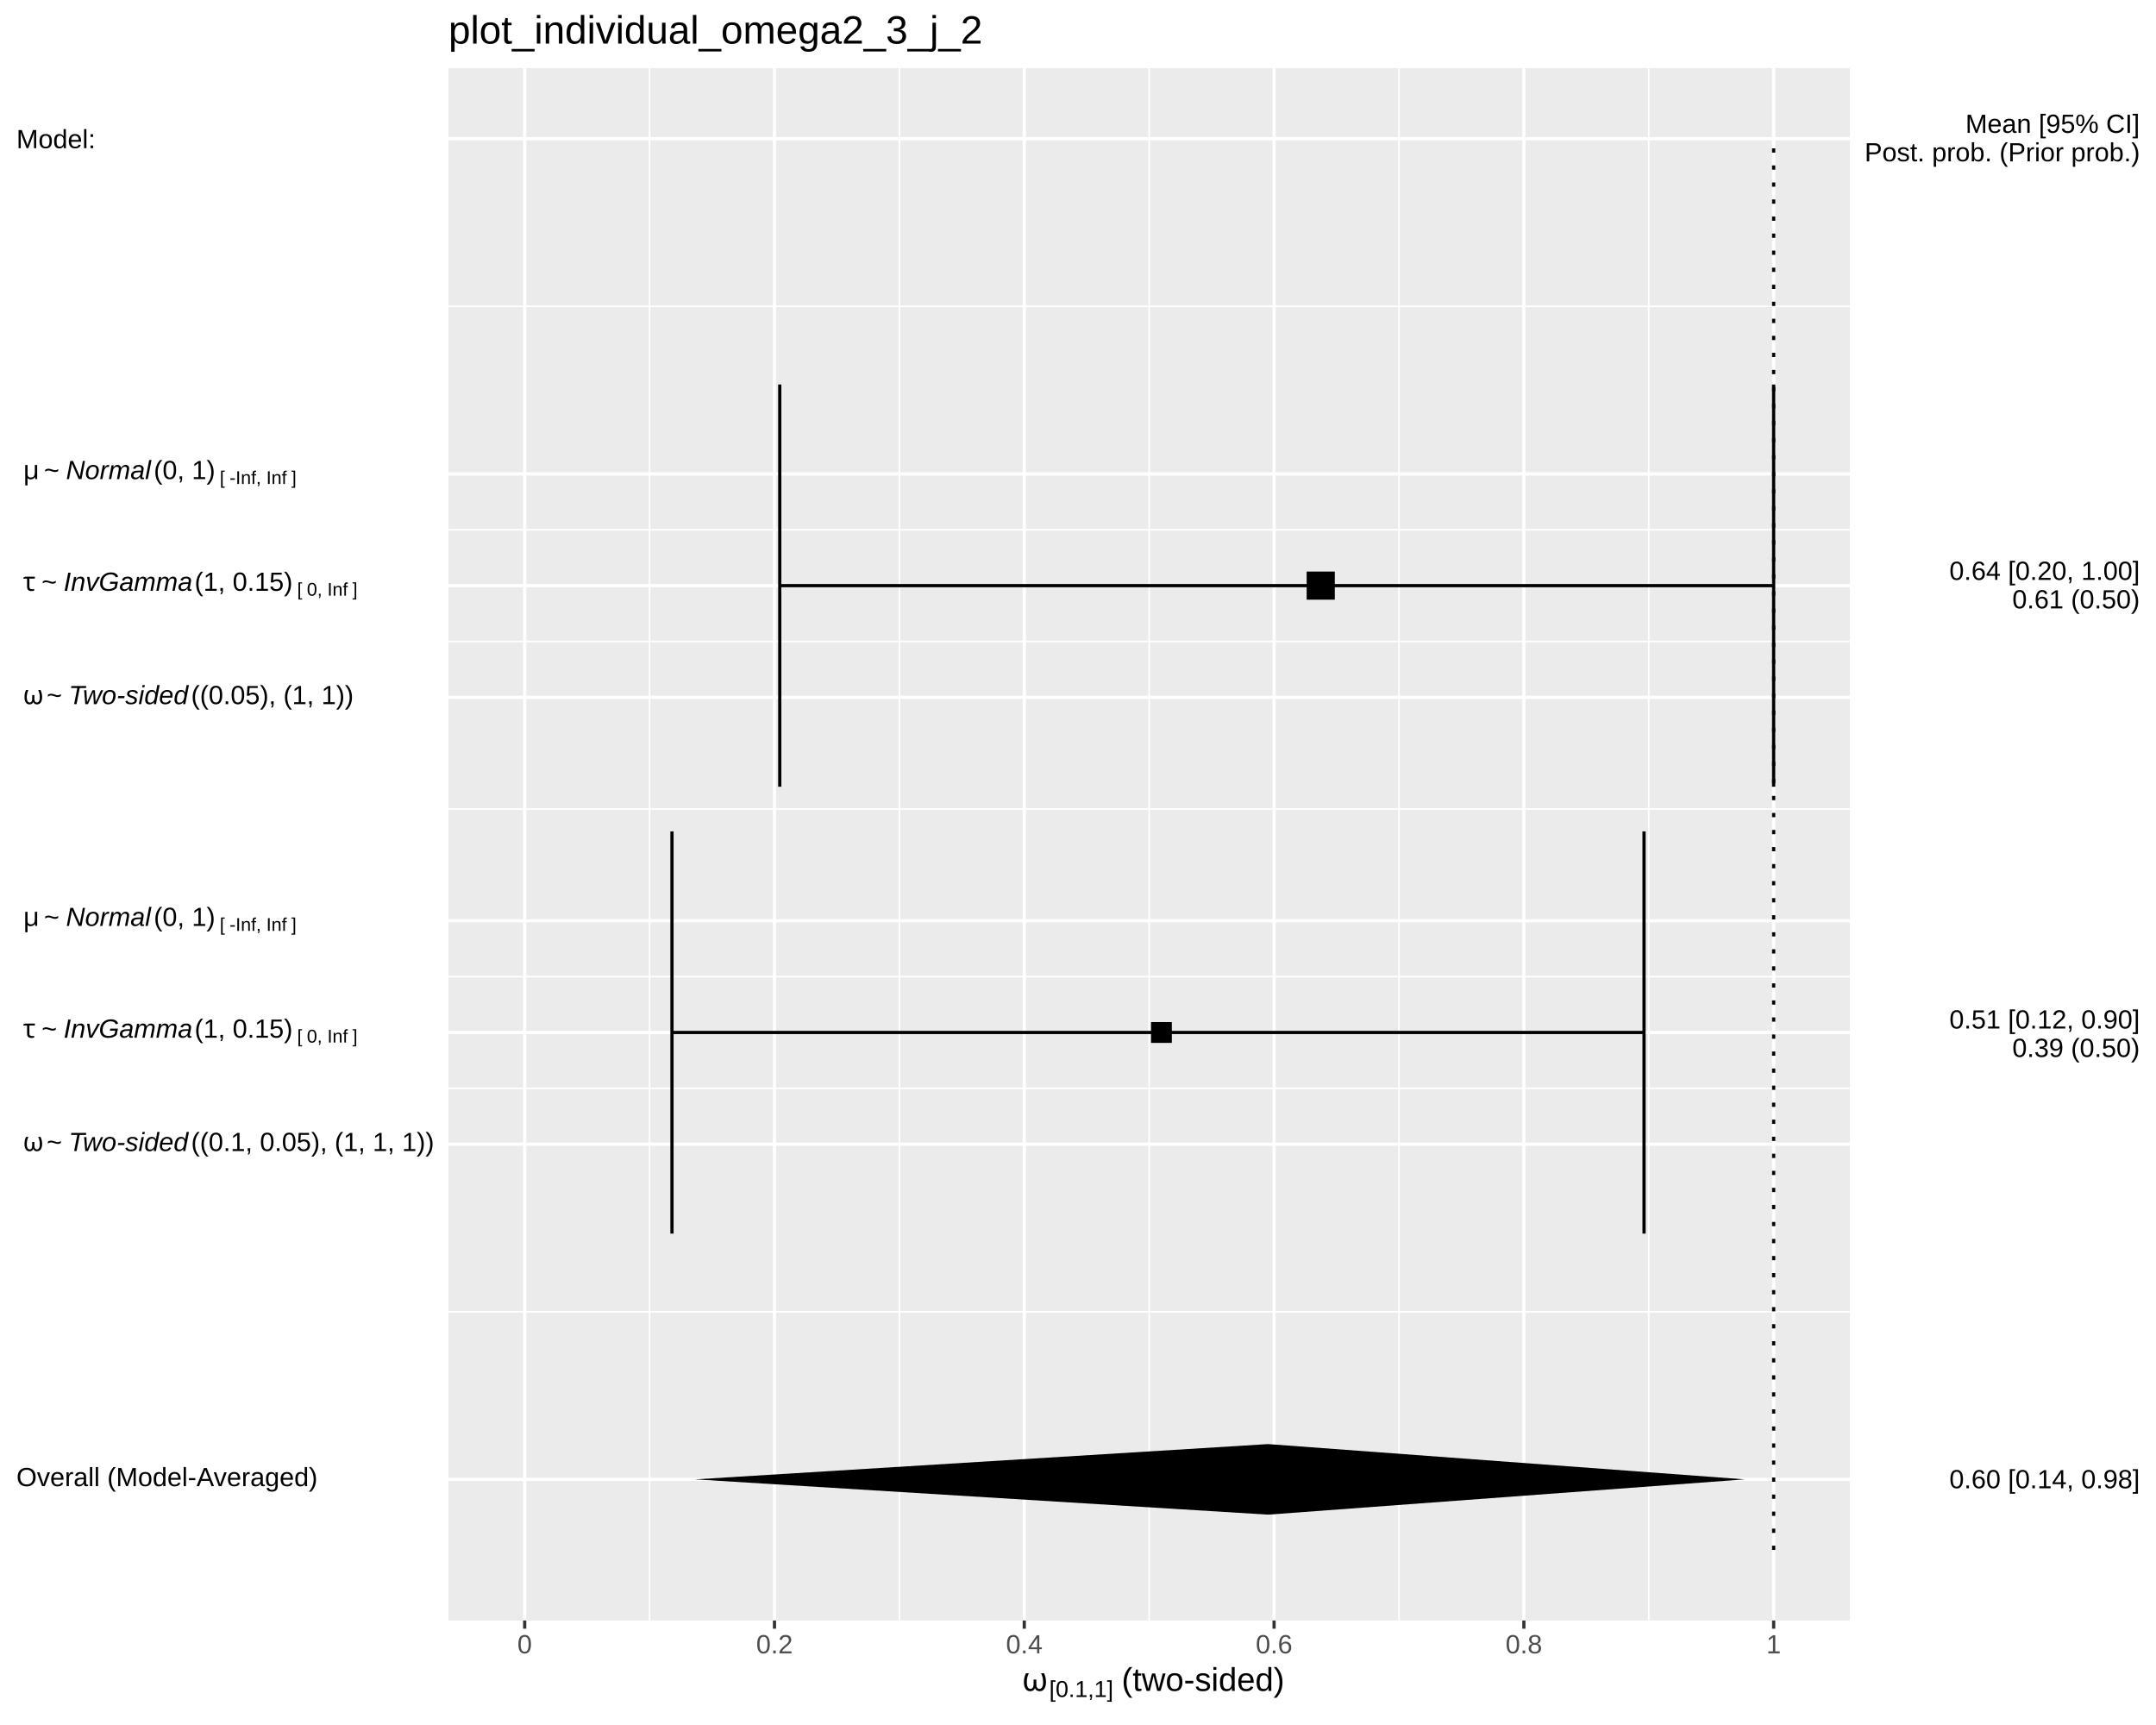
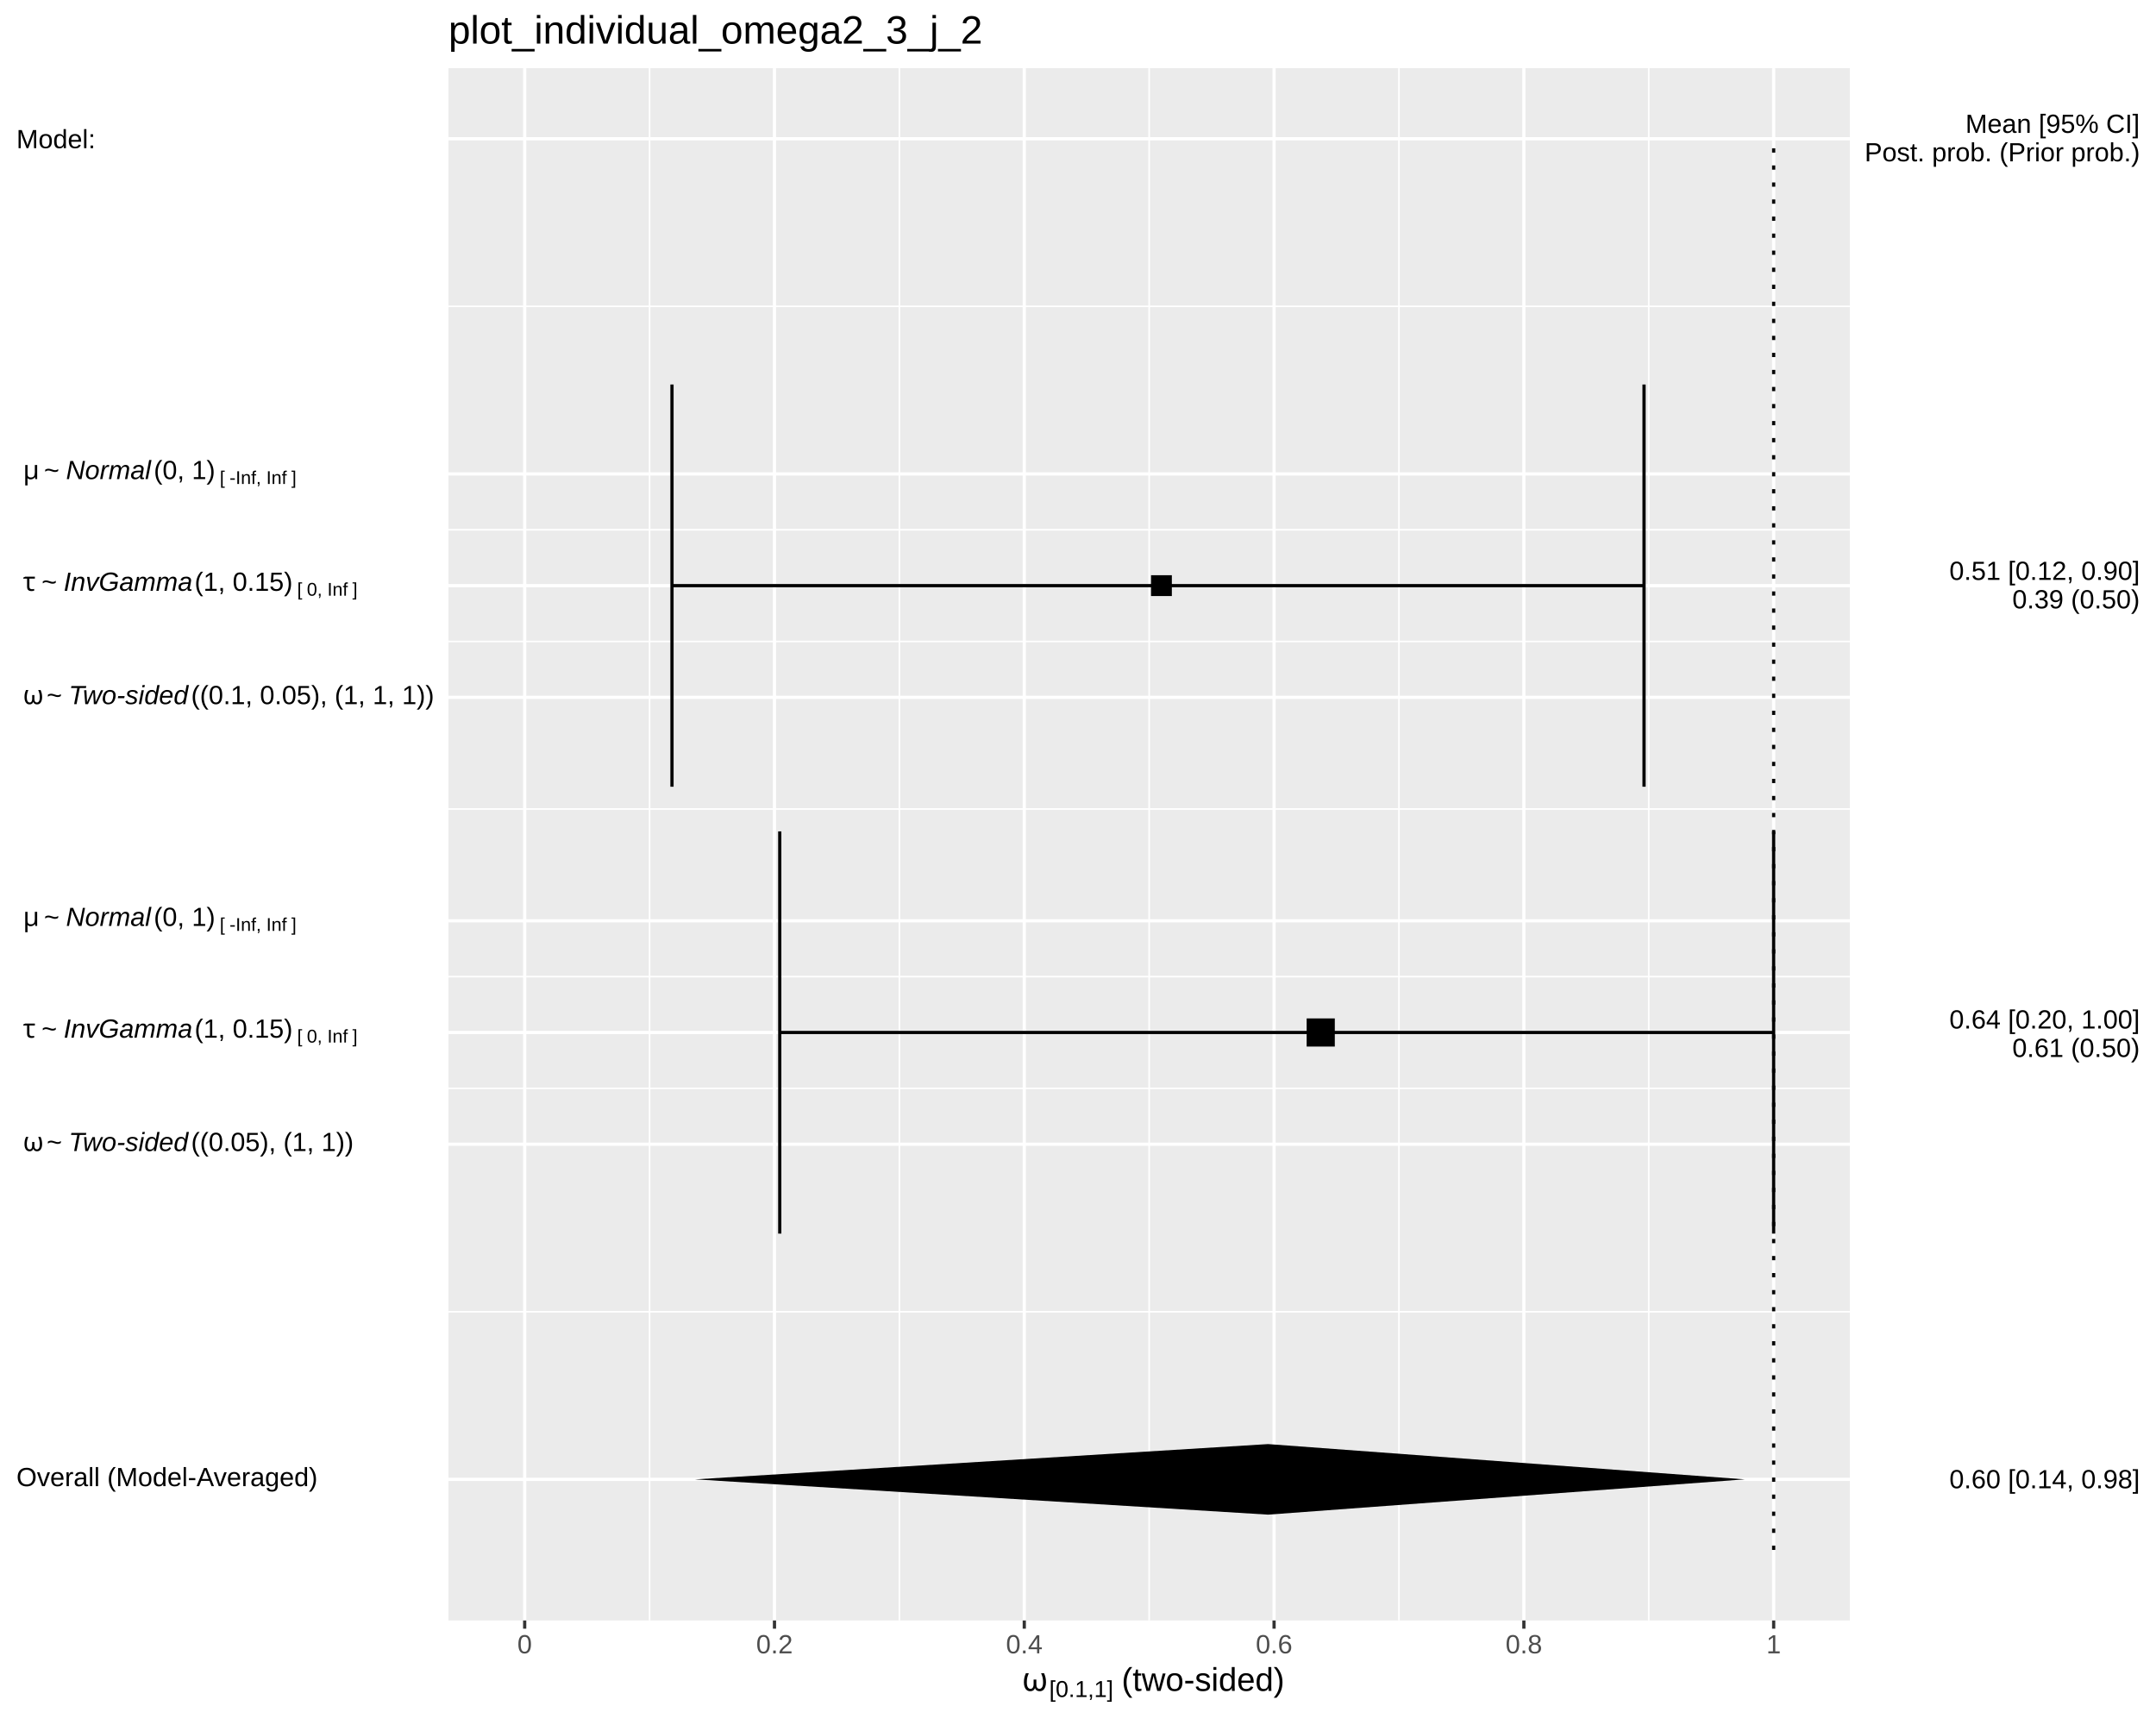
<svg xmlns="http://www.w3.org/2000/svg" viewBox="0 0 720.00 576.00">
  <defs>
    <style type="text/css">
    line, polyline, polygon, path, rect, circle {
      fill: none;
      stroke: #000000;
      stroke-linecap: round;
      stroke-linejoin: round;
      stroke-miterlimit: 10.00;
    }
  </style>
  </defs>
  <rect width="100%" height="100%" style="stroke: none; fill: #FFFFFF;" />
  <rect x="0.00" y="0.00" width="720.00" height="576.00" style="stroke-width: 1.07; stroke: #FFFFFF; fill: #FFFFFF;" />
  <defs>
    <clipPath id="cpMTQ5Ljc3fDYxNy43Nnw1NDEuMTB8MjIuNzc=">
      <rect x="149.77" y="22.77" width="467.99" height="518.32" />
    </clipPath>
  </defs>
  <rect x="149.77" y="22.77" width="467.99" height="518.32" style="stroke-width: 1.07; stroke: none; fill: #EBEBEB;" clip-path="url(#cpMTQ5Ljc3fDYxNy43Nnw1NDEuMTB8MjIuNzc=)" />
  <polyline points="149.77,438.02 617.76,438.02 " style="stroke-width: 0.53; stroke: #FFFFFF; stroke-linecap: butt;" clip-path="url(#cpMTQ5Ljc3fDYxNy43Nnw1NDEuMTB8MjIuNzc=)" />
  <polyline points="149.77,363.41 617.76,363.41 " style="stroke-width: 0.53; stroke: #FFFFFF; stroke-linecap: butt;" clip-path="url(#cpMTQ5Ljc3fDYxNy43Nnw1NDEuMTB8MjIuNzc=)" />
  <polyline points="149.77,326.11 617.76,326.11 " style="stroke-width: 0.53; stroke: #FFFFFF; stroke-linecap: butt;" clip-path="url(#cpMTQ5Ljc3fDYxNy43Nnw1NDEuMTB8MjIuNzc=)" />
  <polyline points="149.77,270.15 617.76,270.15 " style="stroke-width: 0.53; stroke: #FFFFFF; stroke-linecap: butt;" clip-path="url(#cpMTQ5Ljc3fDYxNy43Nnw1NDEuMTB8MjIuNzc=)" />
  <polyline points="149.77,214.20 617.76,214.20 " style="stroke-width: 0.53; stroke: #FFFFFF; stroke-linecap: butt;" clip-path="url(#cpMTQ5Ljc3fDYxNy43Nnw1NDEuMTB8MjIuNzc=)" />
  <polyline points="149.77,176.89 617.76,176.89 " style="stroke-width: 0.53; stroke: #FFFFFF; stroke-linecap: butt;" clip-path="url(#cpMTQ5Ljc3fDYxNy43Nnw1NDEuMTB8MjIuNzc=)" />
  <polyline points="149.77,102.29 617.76,102.29 " style="stroke-width: 0.53; stroke: #FFFFFF; stroke-linecap: butt;" clip-path="url(#cpMTQ5Ljc3fDYxNy43Nnw1NDEuMTB8MjIuNzc=)" />
  <polyline points="216.93,541.10 216.93,22.77 " style="stroke-width: 0.53; stroke: #FFFFFF; stroke-linecap: butt;" clip-path="url(#cpMTQ5Ljc3fDYxNy43Nnw1NDEuMTB8MjIuNzc=)" />
  <polyline points="300.35,541.10 300.35,22.77 " style="stroke-width: 0.53; stroke: #FFFFFF; stroke-linecap: butt;" clip-path="url(#cpMTQ5Ljc3fDYxNy43Nnw1NDEuMTB8MjIuNzc=)" />
  <polyline points="383.77,541.10 383.77,22.77 " style="stroke-width: 0.53; stroke: #FFFFFF; stroke-linecap: butt;" clip-path="url(#cpMTQ5Ljc3fDYxNy43Nnw1NDEuMTB8MjIuNzc=)" />
  <polyline points="467.19,541.10 467.19,22.77 " style="stroke-width: 0.53; stroke: #FFFFFF; stroke-linecap: butt;" clip-path="url(#cpMTQ5Ljc3fDYxNy43Nnw1NDEuMTB8MjIuNzc=)" />
  <polyline points="550.61,541.10 550.61,22.77 " style="stroke-width: 0.53; stroke: #FFFFFF; stroke-linecap: butt;" clip-path="url(#cpMTQ5Ljc3fDYxNy43Nnw1NDEuMTB8MjIuNzc=)" />
  <polyline points="149.77,493.98 617.76,493.98 " style="stroke-width: 1.07; stroke: #FFFFFF; stroke-linecap: butt;" clip-path="url(#cpMTQ5Ljc3fDYxNy43Nnw1NDEuMTB8MjIuNzc=)" />
  <polyline points="149.77,382.06 617.76,382.06 " style="stroke-width: 1.07; stroke: #FFFFFF; stroke-linecap: butt;" clip-path="url(#cpMTQ5Ljc3fDYxNy43Nnw1NDEuMTB8MjIuNzc=)" />
  <polyline points="149.77,344.76 617.76,344.76 " style="stroke-width: 1.07; stroke: #FFFFFF; stroke-linecap: butt;" clip-path="url(#cpMTQ5Ljc3fDYxNy43Nnw1NDEuMTB8MjIuNzc=)" />
  <polyline points="149.77,307.46 617.76,307.46 " style="stroke-width: 1.07; stroke: #FFFFFF; stroke-linecap: butt;" clip-path="url(#cpMTQ5Ljc3fDYxNy43Nnw1NDEuMTB8MjIuNzc=)" />
  <polyline points="149.77,232.85 617.76,232.85 " style="stroke-width: 1.07; stroke: #FFFFFF; stroke-linecap: butt;" clip-path="url(#cpMTQ5Ljc3fDYxNy43Nnw1NDEuMTB8MjIuNzc=)" />
  <polyline points="149.77,195.55 617.76,195.55 " style="stroke-width: 1.07; stroke: #FFFFFF; stroke-linecap: butt;" clip-path="url(#cpMTQ5Ljc3fDYxNy43Nnw1NDEuMTB8MjIuNzc=)" />
  <polyline points="149.77,158.24 617.76,158.24 " style="stroke-width: 1.07; stroke: #FFFFFF; stroke-linecap: butt;" clip-path="url(#cpMTQ5Ljc3fDYxNy43Nnw1NDEuMTB8MjIuNzc=)" />
  <polyline points="149.77,46.33 617.76,46.33 " style="stroke-width: 1.07; stroke: #FFFFFF; stroke-linecap: butt;" clip-path="url(#cpMTQ5Ljc3fDYxNy43Nnw1NDEuMTB8MjIuNzc=)" />
  <polyline points="175.22,541.10 175.22,22.77 " style="stroke-width: 1.07; stroke: #FFFFFF; stroke-linecap: butt;" clip-path="url(#cpMTQ5Ljc3fDYxNy43Nnw1NDEuMTB8MjIuNzc=)" />
  <polyline points="258.64,541.10 258.64,22.77 " style="stroke-width: 1.07; stroke: #FFFFFF; stroke-linecap: butt;" clip-path="url(#cpMTQ5Ljc3fDYxNy43Nnw1NDEuMTB8MjIuNzc=)" />
  <polyline points="342.06,541.10 342.06,22.77 " style="stroke-width: 1.07; stroke: #FFFFFF; stroke-linecap: butt;" clip-path="url(#cpMTQ5Ljc3fDYxNy43Nnw1NDEuMTB8MjIuNzc=)" />
  <polyline points="425.48,541.10 425.48,22.77 " style="stroke-width: 1.07; stroke: #FFFFFF; stroke-linecap: butt;" clip-path="url(#cpMTQ5Ljc3fDYxNy43Nnw1NDEuMTB8MjIuNzc=)" />
  <polyline points="508.90,541.10 508.90,22.77 " style="stroke-width: 1.07; stroke: #FFFFFF; stroke-linecap: butt;" clip-path="url(#cpMTQ5Ljc3fDYxNy43Nnw1NDEuMTB8MjIuNzc=)" />
  <polyline points="592.32,541.10 592.32,22.77 " style="stroke-width: 1.07; stroke: #FFFFFF; stroke-linecap: butt;" clip-path="url(#cpMTQ5Ljc3fDYxNy43Nnw1NDEuMTB8MjIuNzc=)" />
-   <polyline points="592.31,262.69 592.31,128.40 " style="stroke-width: 1.07; stroke-linecap: butt;" clip-path="url(#cpMTQ5Ljc3fDYxNy43Nnw1NDEuMTB8MjIuNzc=)" />
-   <polyline points="592.31,195.55 260.40,195.55 " style="stroke-width: 1.07; stroke-linecap: butt;" clip-path="url(#cpMTQ5Ljc3fDYxNy43Nnw1NDEuMTB8MjIuNzc=)" />
-   <polyline points="260.40,262.69 260.40,128.40 " style="stroke-width: 1.07; stroke-linecap: butt;" clip-path="url(#cpMTQ5Ljc3fDYxNy43Nnw1NDEuMTB8MjIuNzc=)" />
-   <polyline points="549.03,411.91 549.03,277.61 " style="stroke-width: 1.07; stroke-linecap: butt;" clip-path="url(#cpMTQ5Ljc3fDYxNy43Nnw1NDEuMTB8MjIuNzc=)" />
-   <polyline points="549.03,344.76 224.41,344.76 " style="stroke-width: 1.07; stroke-linecap: butt;" clip-path="url(#cpMTQ5Ljc3fDYxNy43Nnw1NDEuMTB8MjIuNzc=)" />
-   <polyline points="224.41,411.91 224.41,277.61 " style="stroke-width: 1.07; stroke-linecap: butt;" clip-path="url(#cpMTQ5Ljc3fDYxNy43Nnw1NDEuMTB8MjIuNzc=)" />
-   <polygon points="436.36,200.24 445.76,200.24 445.76,190.85 436.36,190.85 " style="stroke-width: 0.71; stroke: none; fill: #000000;" clip-path="url(#cpMTQ5Ljc3fDYxNy43Nnw1NDEuMTB8MjIuNzc=)" />
-   <polygon points="384.39,348.24 391.34,348.24 391.34,341.28 384.39,341.28 " style="stroke-width: 0.71; stroke: none; fill: #000000;" clip-path="url(#cpMTQ5Ljc3fDYxNy43Nnw1NDEuMTB8MjIuNzc=)" />
+   <polyline points="549.03,262.69 549.03,128.40 " style="stroke-width: 1.07; stroke-linecap: butt;" clip-path="url(#cpMTQ5Ljc3fDYxNy43Nnw1NDEuMTB8MjIuNzc=)" />
+   <polyline points="549.03,195.55 224.41,195.55 " style="stroke-width: 1.07; stroke-linecap: butt;" clip-path="url(#cpMTQ5Ljc3fDYxNy43Nnw1NDEuMTB8MjIuNzc=)" />
+   <polyline points="224.41,262.69 224.41,128.40 " style="stroke-width: 1.07; stroke-linecap: butt;" clip-path="url(#cpMTQ5Ljc3fDYxNy43Nnw1NDEuMTB8MjIuNzc=)" />
+   <polyline points="592.31,411.91 592.31,277.61 " style="stroke-width: 1.07; stroke-linecap: butt;" clip-path="url(#cpMTQ5Ljc3fDYxNy43Nnw1NDEuMTB8MjIuNzc=)" />
+   <polyline points="592.31,344.76 260.40,344.76 " style="stroke-width: 1.07; stroke-linecap: butt;" clip-path="url(#cpMTQ5Ljc3fDYxNy43Nnw1NDEuMTB8MjIuNzc=)" />
+   <polyline points="260.40,411.91 260.40,277.61 " style="stroke-width: 1.07; stroke-linecap: butt;" clip-path="url(#cpMTQ5Ljc3fDYxNy43Nnw1NDEuMTB8MjIuNzc=)" />
+   <polygon points="384.39,199.03 391.34,199.03 391.34,192.07 384.39,192.07 " style="stroke-width: 0.71; stroke: none; fill: #000000;" clip-path="url(#cpMTQ5Ljc3fDYxNy43Nnw1NDEuMTB8MjIuNzc=)" />
+   <polygon points="436.36,349.46 445.76,349.46 445.76,340.06 436.36,340.06 " style="stroke-width: 0.71; stroke: none; fill: #000000;" clip-path="url(#cpMTQ5Ljc3fDYxNy43Nnw1NDEuMTB8MjIuNzc=)" />
  <polygon points="423.47,505.76 232.09,493.98 423.47,482.20 582.68,493.98 " style="stroke-width: 1.07; stroke: none; fill: #000000;" clip-path="url(#cpMTQ5Ljc3fDYxNy43Nnw1NDEuMTB8MjIuNzc=)" />
  <polyline points="592.32,517.54 592.32,46.33 " style="stroke-width: 1.07; stroke-dasharray: 1.42,4.27; stroke-linecap: butt;" clip-path="url(#cpMTQ5Ljc3fDYxNy43Nnw1NDEuMTB8MjIuNzc=)" />
  <defs>
    <clipPath id="cpMC4wMHw3MjAuMDB8NTc2LjAwfDAuMDA=">
      <rect x="0.00" y="0.00" width="720.00" height="576.00" />
    </clipPath>
  </defs>
  <g clip-path="url(#cpMC4wMHw3MjAuMDB8NTc2LjAwfDAuMDA=)">
    <text x="5.48" y="496.25" style="font-size: 8.80px; font-family: Liberation Sans;" textLength="100.52px" lengthAdjust="spacingAndGlyphs">Overall (Model-Averaged)</text>
  </g>
  <g clip-path="url(#cpMC4wMHw3MjAuMDB8NTc2LjAwfDAuMDA=)">
    <text x="5.48" y="384.34" style="font-size: 8.80px; font-family: Symbola;" textLength="2.20px" lengthAdjust="spacingAndGlyphs"> </text>
  </g>
  <g clip-path="url(#cpMC4wMHw3MjAuMDB8NTc2LjAwfDAuMDA=)">
    <text x="7.68" y="384.34" style="font-size: 8.80px; font-family: Symbola;" textLength="5.70px" lengthAdjust="spacingAndGlyphs">ω</text>
  </g>
  <g clip-path="url(#cpMC4wMHw3MjAuMDB8NTc2LjAwfDAuMDA=)">
    <text x="13.39" y="384.34" style="font-size: 8.80px; font-family: Symbola;" textLength="2.20px" lengthAdjust="spacingAndGlyphs"> </text>
  </g>
  <g clip-path="url(#cpMC4wMHw3MjAuMDB8NTc2LjAwfDAuMDA=)">
    <text x="15.59" y="384.34" style="font-size: 8.80px; font-family: Liberation Sans;" textLength="5.14px" lengthAdjust="spacingAndGlyphs">~</text>
  </g>
  <g clip-path="url(#cpMC4wMHw3MjAuMDB8NTc2LjAwfDAuMDA=)">
    <text x="20.73" y="384.34" style="font-size: 8.80px; font-family: Symbola;" textLength="2.20px" lengthAdjust="spacingAndGlyphs"> </text>
  </g>
  <g clip-path="url(#cpMC4wMHw3MjAuMDB8NTc2LjAwfDAuMDA=)">
    <text x="22.93" y="384.34" style="font-size: 8.80px; font-style: italic; font-family: Liberation Sans;" textLength="39.92px" lengthAdjust="spacingAndGlyphs">Two-sided</text>
  </g>
  <g clip-path="url(#cpMC4wMHw3MjAuMDB8NTc2LjAwfDAuMDA=)">
-     <text x="63.81" y="384.34" style="font-size: 8.80px; font-family: Liberation Sans;" textLength="81.03px" lengthAdjust="spacingAndGlyphs">((0.1, 0.05), (1, 1, 1))</text>
+     <text x="63.81" y="384.34" style="font-size: 8.80px; font-family: Liberation Sans;" textLength="54.17px" lengthAdjust="spacingAndGlyphs">((0.05), (1, 1))</text>
  </g>
  <g clip-path="url(#cpMC4wMHw3MjAuMDB8NTc2LjAwfDAuMDA=)">
    <text x="5.48" y="346.50" style="font-size: 8.80px; font-family: Symbola;" textLength="2.20px" lengthAdjust="spacingAndGlyphs"> </text>
  </g>
  <g clip-path="url(#cpMC4wMHw3MjAuMDB8NTc2LjAwfDAuMDA=)">
    <text x="7.68" y="346.50" style="font-size: 8.80px; font-family: Symbola;" textLength="4.02px" lengthAdjust="spacingAndGlyphs">τ</text>
  </g>
  <g clip-path="url(#cpMC4wMHw3MjAuMDB8NTc2LjAwfDAuMDA=)">
    <text x="11.70" y="346.50" style="font-size: 8.80px; font-family: Symbola;" textLength="2.20px" lengthAdjust="spacingAndGlyphs"> </text>
  </g>
  <g clip-path="url(#cpMC4wMHw3MjAuMDB8NTc2LjAwfDAuMDA=)">
    <text x="13.90" y="346.50" style="font-size: 8.80px; font-family: Liberation Sans;" textLength="5.14px" lengthAdjust="spacingAndGlyphs">~</text>
  </g>
  <g clip-path="url(#cpMC4wMHw3MjAuMDB8NTc2LjAwfDAuMDA=)">
    <text x="19.04" y="346.50" style="font-size: 8.80px; font-family: Symbola;" textLength="2.20px" lengthAdjust="spacingAndGlyphs"> </text>
  </g>
  <g clip-path="url(#cpMC4wMHw3MjAuMDB8NTc2LjAwfDAuMDA=)">
    <text x="21.25" y="346.50" style="font-size: 8.80px; font-style: italic; font-family: Liberation Sans;" textLength="43.02px" lengthAdjust="spacingAndGlyphs">InvGamma</text>
  </g>
  <g clip-path="url(#cpMC4wMHw3MjAuMDB8NTc2LjAwfDAuMDA=)">
    <text x="64.97" y="346.50" style="font-size: 8.80px; font-family: Liberation Sans;" textLength="32.72px" lengthAdjust="spacingAndGlyphs">(1, 0.15)</text>
  </g>
  <g clip-path="url(#cpMC4wMHw3MjAuMDB8NTc2LjAwfDAuMDA=)">
    <text x="97.69" y="348.12" style="font-size: 6.16px; font-family: Symbola;" textLength="1.55px" lengthAdjust="spacingAndGlyphs"> </text>
  </g>
  <g clip-path="url(#cpMC4wMHw3MjAuMDB8NTc2LjAwfDAuMDA=)">
    <text x="99.24" y="348.12" style="font-size: 6.16px; font-family: Liberation Sans;" textLength="1.70px" lengthAdjust="spacingAndGlyphs">[</text>
  </g>
  <g clip-path="url(#cpMC4wMHw3MjAuMDB8NTc2LjAwfDAuMDA=)">
    <text x="100.94" y="348.12" style="font-size: 6.16px; font-family: Symbola;" textLength="1.55px" lengthAdjust="spacingAndGlyphs"> </text>
  </g>
  <g clip-path="url(#cpMC4wMHw3MjAuMDB8NTc2LjAwfDAuMDA=)">
    <text x="102.49" y="348.12" style="font-size: 6.16px; font-family: Liberation Sans;" textLength="3.42px" lengthAdjust="spacingAndGlyphs">0</text>
  </g>
  <g clip-path="url(#cpMC4wMHw3MjAuMDB8NTc2LjAwfDAuMDA=)">
    <text x="105.91" y="348.12" style="font-size: 6.16px; font-family: Liberation Sans;" textLength="3.41px" lengthAdjust="spacingAndGlyphs">, </text>
  </g>
  <g clip-path="url(#cpMC4wMHw3MjAuMDB8NTc2LjAwfDAuMDA=)">
    <text x="109.31" y="348.12" style="font-size: 6.16px; font-family: Liberation Sans;" textLength="6.83px" lengthAdjust="spacingAndGlyphs">Inf</text>
  </g>
  <g clip-path="url(#cpMC4wMHw3MjAuMDB8NTc2LjAwfDAuMDA=)">
    <text x="116.14" y="348.12" style="font-size: 6.16px; font-family: Symbola;" textLength="1.55px" lengthAdjust="spacingAndGlyphs"> </text>
  </g>
  <g clip-path="url(#cpMC4wMHw3MjAuMDB8NTc2LjAwfDAuMDA=)">
    <text x="117.69" y="348.12" style="font-size: 6.16px; font-family: Liberation Sans;" textLength="1.70px" lengthAdjust="spacingAndGlyphs">]</text>
  </g>
  <g clip-path="url(#cpMC4wMHw3MjAuMDB8NTc2LjAwfDAuMDA=)">
    <text x="5.48" y="309.19" style="font-size: 8.80px; font-family: Symbola;" textLength="2.20px" lengthAdjust="spacingAndGlyphs"> </text>
  </g>
  <g clip-path="url(#cpMC4wMHw3MjAuMDB8NTc2LjAwfDAuMDA=)">
    <text x="7.68" y="309.19" style="font-size: 8.80px; font-family: Symbola;" textLength="4.81px" lengthAdjust="spacingAndGlyphs">μ</text>
  </g>
  <g clip-path="url(#cpMC4wMHw3MjAuMDB8NTc2LjAwfDAuMDA=)">
    <text x="12.50" y="309.19" style="font-size: 8.80px; font-family: Symbola;" textLength="2.20px" lengthAdjust="spacingAndGlyphs"> </text>
  </g>
  <g clip-path="url(#cpMC4wMHw3MjAuMDB8NTc2LjAwfDAuMDA=)">
    <text x="14.70" y="309.19" style="font-size: 8.80px; font-family: Liberation Sans;" textLength="5.14px" lengthAdjust="spacingAndGlyphs">~</text>
  </g>
  <g clip-path="url(#cpMC4wMHw3MjAuMDB8NTc2LjAwfDAuMDA=)">
    <text x="19.84" y="309.19" style="font-size: 8.80px; font-family: Symbola;" textLength="2.20px" lengthAdjust="spacingAndGlyphs"> </text>
  </g>
  <g clip-path="url(#cpMC4wMHw3MjAuMDB8NTc2LjAwfDAuMDA=)">
    <text x="22.04" y="309.19" style="font-size: 8.80px; font-style: italic; font-family: Liberation Sans;" textLength="28.34px" lengthAdjust="spacingAndGlyphs">Normal</text>
  </g>
  <g clip-path="url(#cpMC4wMHw3MjAuMDB8NTc2LjAwfDAuMDA=)">
    <text x="51.34" y="309.19" style="font-size: 8.80px; font-family: Liberation Sans;" textLength="20.50px" lengthAdjust="spacingAndGlyphs">(0, 1)</text>
  </g>
  <g clip-path="url(#cpMC4wMHw3MjAuMDB8NTc2LjAwfDAuMDA=)">
    <text x="71.84" y="310.82" style="font-size: 6.16px; font-family: Symbola;" textLength="1.55px" lengthAdjust="spacingAndGlyphs"> </text>
  </g>
  <g clip-path="url(#cpMC4wMHw3MjAuMDB8NTc2LjAwfDAuMDA=)">
    <text x="73.39" y="310.82" style="font-size: 6.16px; font-family: Liberation Sans;" textLength="1.70px" lengthAdjust="spacingAndGlyphs">[</text>
  </g>
  <g clip-path="url(#cpMC4wMHw3MjAuMDB8NTc2LjAwfDAuMDA=)">
    <text x="75.09" y="310.82" style="font-size: 6.16px; font-family: Symbola;" textLength="1.55px" lengthAdjust="spacingAndGlyphs"> </text>
  </g>
  <g clip-path="url(#cpMC4wMHw3MjAuMDB8NTc2LjAwfDAuMDA=)">
    <text x="76.64" y="310.82" style="font-size: 6.16px; font-family: Liberation Sans;" textLength="8.88px" lengthAdjust="spacingAndGlyphs">-Inf</text>
  </g>
  <g clip-path="url(#cpMC4wMHw3MjAuMDB8NTc2LjAwfDAuMDA=)">
    <text x="85.51" y="310.82" style="font-size: 6.16px; font-family: Liberation Sans;" textLength="3.41px" lengthAdjust="spacingAndGlyphs">, </text>
  </g>
  <g clip-path="url(#cpMC4wMHw3MjAuMDB8NTc2LjAwfDAuMDA=)">
    <text x="88.92" y="310.82" style="font-size: 6.16px; font-family: Liberation Sans;" textLength="6.83px" lengthAdjust="spacingAndGlyphs">Inf</text>
  </g>
  <g clip-path="url(#cpMC4wMHw3MjAuMDB8NTc2LjAwfDAuMDA=)">
    <text x="95.75" y="310.82" style="font-size: 6.16px; font-family: Symbola;" textLength="1.55px" lengthAdjust="spacingAndGlyphs"> </text>
  </g>
  <g clip-path="url(#cpMC4wMHw3MjAuMDB8NTc2LjAwfDAuMDA=)">
    <text x="97.30" y="310.82" style="font-size: 6.16px; font-family: Liberation Sans;" textLength="1.70px" lengthAdjust="spacingAndGlyphs">]</text>
  </g>
  <g clip-path="url(#cpMC4wMHw3MjAuMDB8NTc2LjAwfDAuMDA=)">
    <text x="5.48" y="235.12" style="font-size: 8.80px; font-family: Symbola;" textLength="2.20px" lengthAdjust="spacingAndGlyphs"> </text>
  </g>
  <g clip-path="url(#cpMC4wMHw3MjAuMDB8NTc2LjAwfDAuMDA=)">
    <text x="7.68" y="235.12" style="font-size: 8.80px; font-family: Symbola;" textLength="5.70px" lengthAdjust="spacingAndGlyphs">ω</text>
  </g>
  <g clip-path="url(#cpMC4wMHw3MjAuMDB8NTc2LjAwfDAuMDA=)">
    <text x="13.39" y="235.12" style="font-size: 8.80px; font-family: Symbola;" textLength="2.20px" lengthAdjust="spacingAndGlyphs"> </text>
  </g>
  <g clip-path="url(#cpMC4wMHw3MjAuMDB8NTc2LjAwfDAuMDA=)">
    <text x="15.59" y="235.12" style="font-size: 8.80px; font-family: Liberation Sans;" textLength="5.14px" lengthAdjust="spacingAndGlyphs">~</text>
  </g>
  <g clip-path="url(#cpMC4wMHw3MjAuMDB8NTc2LjAwfDAuMDA=)">
    <text x="20.73" y="235.12" style="font-size: 8.80px; font-family: Symbola;" textLength="2.20px" lengthAdjust="spacingAndGlyphs"> </text>
  </g>
  <g clip-path="url(#cpMC4wMHw3MjAuMDB8NTc2LjAwfDAuMDA=)">
    <text x="22.93" y="235.12" style="font-size: 8.80px; font-style: italic; font-family: Liberation Sans;" textLength="39.92px" lengthAdjust="spacingAndGlyphs">Two-sided</text>
  </g>
  <g clip-path="url(#cpMC4wMHw3MjAuMDB8NTc2LjAwfDAuMDA=)">
-     <text x="63.81" y="235.12" style="font-size: 8.80px; font-family: Liberation Sans;" textLength="54.17px" lengthAdjust="spacingAndGlyphs">((0.05), (1, 1))</text>
+     <text x="63.81" y="235.12" style="font-size: 8.80px; font-family: Liberation Sans;" textLength="81.03px" lengthAdjust="spacingAndGlyphs">((0.1, 0.05), (1, 1, 1))</text>
  </g>
  <g clip-path="url(#cpMC4wMHw3MjAuMDB8NTc2LjAwfDAuMDA=)">
    <text x="5.48" y="197.28" style="font-size: 8.80px; font-family: Symbola;" textLength="2.20px" lengthAdjust="spacingAndGlyphs"> </text>
  </g>
  <g clip-path="url(#cpMC4wMHw3MjAuMDB8NTc2LjAwfDAuMDA=)">
    <text x="7.68" y="197.28" style="font-size: 8.80px; font-family: Symbola;" textLength="4.02px" lengthAdjust="spacingAndGlyphs">τ</text>
  </g>
  <g clip-path="url(#cpMC4wMHw3MjAuMDB8NTc2LjAwfDAuMDA=)">
    <text x="11.70" y="197.28" style="font-size: 8.80px; font-family: Symbola;" textLength="2.20px" lengthAdjust="spacingAndGlyphs"> </text>
  </g>
  <g clip-path="url(#cpMC4wMHw3MjAuMDB8NTc2LjAwfDAuMDA=)">
    <text x="13.90" y="197.28" style="font-size: 8.80px; font-family: Liberation Sans;" textLength="5.14px" lengthAdjust="spacingAndGlyphs">~</text>
  </g>
  <g clip-path="url(#cpMC4wMHw3MjAuMDB8NTc2LjAwfDAuMDA=)">
    <text x="19.04" y="197.28" style="font-size: 8.80px; font-family: Symbola;" textLength="2.20px" lengthAdjust="spacingAndGlyphs"> </text>
  </g>
  <g clip-path="url(#cpMC4wMHw3MjAuMDB8NTc2LjAwfDAuMDA=)">
    <text x="21.25" y="197.28" style="font-size: 8.80px; font-style: italic; font-family: Liberation Sans;" textLength="43.02px" lengthAdjust="spacingAndGlyphs">InvGamma</text>
  </g>
  <g clip-path="url(#cpMC4wMHw3MjAuMDB8NTc2LjAwfDAuMDA=)">
    <text x="64.97" y="197.28" style="font-size: 8.80px; font-family: Liberation Sans;" textLength="32.72px" lengthAdjust="spacingAndGlyphs">(1, 0.15)</text>
  </g>
  <g clip-path="url(#cpMC4wMHw3MjAuMDB8NTc2LjAwfDAuMDA=)">
    <text x="97.69" y="198.91" style="font-size: 6.16px; font-family: Symbola;" textLength="1.55px" lengthAdjust="spacingAndGlyphs"> </text>
  </g>
  <g clip-path="url(#cpMC4wMHw3MjAuMDB8NTc2LjAwfDAuMDA=)">
    <text x="99.24" y="198.91" style="font-size: 6.16px; font-family: Liberation Sans;" textLength="1.70px" lengthAdjust="spacingAndGlyphs">[</text>
  </g>
  <g clip-path="url(#cpMC4wMHw3MjAuMDB8NTc2LjAwfDAuMDA=)">
    <text x="100.94" y="198.91" style="font-size: 6.16px; font-family: Symbola;" textLength="1.55px" lengthAdjust="spacingAndGlyphs"> </text>
  </g>
  <g clip-path="url(#cpMC4wMHw3MjAuMDB8NTc2LjAwfDAuMDA=)">
    <text x="102.49" y="198.91" style="font-size: 6.16px; font-family: Liberation Sans;" textLength="3.42px" lengthAdjust="spacingAndGlyphs">0</text>
  </g>
  <g clip-path="url(#cpMC4wMHw3MjAuMDB8NTc2LjAwfDAuMDA=)">
    <text x="105.91" y="198.91" style="font-size: 6.16px; font-family: Liberation Sans;" textLength="3.41px" lengthAdjust="spacingAndGlyphs">, </text>
  </g>
  <g clip-path="url(#cpMC4wMHw3MjAuMDB8NTc2LjAwfDAuMDA=)">
    <text x="109.31" y="198.91" style="font-size: 6.16px; font-family: Liberation Sans;" textLength="6.83px" lengthAdjust="spacingAndGlyphs">Inf</text>
  </g>
  <g clip-path="url(#cpMC4wMHw3MjAuMDB8NTc2LjAwfDAuMDA=)">
    <text x="116.14" y="198.91" style="font-size: 6.16px; font-family: Symbola;" textLength="1.55px" lengthAdjust="spacingAndGlyphs"> </text>
  </g>
  <g clip-path="url(#cpMC4wMHw3MjAuMDB8NTc2LjAwfDAuMDA=)">
    <text x="117.69" y="198.91" style="font-size: 6.16px; font-family: Liberation Sans;" textLength="1.70px" lengthAdjust="spacingAndGlyphs">]</text>
  </g>
  <g clip-path="url(#cpMC4wMHw3MjAuMDB8NTc2LjAwfDAuMDA=)">
    <text x="5.48" y="159.98" style="font-size: 8.80px; font-family: Symbola;" textLength="2.20px" lengthAdjust="spacingAndGlyphs"> </text>
  </g>
  <g clip-path="url(#cpMC4wMHw3MjAuMDB8NTc2LjAwfDAuMDA=)">
    <text x="7.68" y="159.98" style="font-size: 8.80px; font-family: Symbola;" textLength="4.81px" lengthAdjust="spacingAndGlyphs">μ</text>
  </g>
  <g clip-path="url(#cpMC4wMHw3MjAuMDB8NTc2LjAwfDAuMDA=)">
    <text x="12.50" y="159.98" style="font-size: 8.80px; font-family: Symbola;" textLength="2.20px" lengthAdjust="spacingAndGlyphs"> </text>
  </g>
  <g clip-path="url(#cpMC4wMHw3MjAuMDB8NTc2LjAwfDAuMDA=)">
    <text x="14.70" y="159.98" style="font-size: 8.80px; font-family: Liberation Sans;" textLength="5.14px" lengthAdjust="spacingAndGlyphs">~</text>
  </g>
  <g clip-path="url(#cpMC4wMHw3MjAuMDB8NTc2LjAwfDAuMDA=)">
    <text x="19.84" y="159.98" style="font-size: 8.80px; font-family: Symbola;" textLength="2.20px" lengthAdjust="spacingAndGlyphs"> </text>
  </g>
  <g clip-path="url(#cpMC4wMHw3MjAuMDB8NTc2LjAwfDAuMDA=)">
    <text x="22.04" y="159.98" style="font-size: 8.80px; font-style: italic; font-family: Liberation Sans;" textLength="28.34px" lengthAdjust="spacingAndGlyphs">Normal</text>
  </g>
  <g clip-path="url(#cpMC4wMHw3MjAuMDB8NTc2LjAwfDAuMDA=)">
    <text x="51.34" y="159.98" style="font-size: 8.80px; font-family: Liberation Sans;" textLength="20.50px" lengthAdjust="spacingAndGlyphs">(0, 1)</text>
  </g>
  <g clip-path="url(#cpMC4wMHw3MjAuMDB8NTc2LjAwfDAuMDA=)">
    <text x="71.84" y="161.60" style="font-size: 6.16px; font-family: Symbola;" textLength="1.55px" lengthAdjust="spacingAndGlyphs"> </text>
  </g>
  <g clip-path="url(#cpMC4wMHw3MjAuMDB8NTc2LjAwfDAuMDA=)">
    <text x="73.39" y="161.60" style="font-size: 6.16px; font-family: Liberation Sans;" textLength="1.70px" lengthAdjust="spacingAndGlyphs">[</text>
  </g>
  <g clip-path="url(#cpMC4wMHw3MjAuMDB8NTc2LjAwfDAuMDA=)">
    <text x="75.09" y="161.60" style="font-size: 6.16px; font-family: Symbola;" textLength="1.55px" lengthAdjust="spacingAndGlyphs"> </text>
  </g>
  <g clip-path="url(#cpMC4wMHw3MjAuMDB8NTc2LjAwfDAuMDA=)">
    <text x="76.64" y="161.60" style="font-size: 6.16px; font-family: Liberation Sans;" textLength="8.88px" lengthAdjust="spacingAndGlyphs">-Inf</text>
  </g>
  <g clip-path="url(#cpMC4wMHw3MjAuMDB8NTc2LjAwfDAuMDA=)">
    <text x="85.51" y="161.60" style="font-size: 6.16px; font-family: Liberation Sans;" textLength="3.41px" lengthAdjust="spacingAndGlyphs">, </text>
  </g>
  <g clip-path="url(#cpMC4wMHw3MjAuMDB8NTc2LjAwfDAuMDA=)">
    <text x="88.92" y="161.60" style="font-size: 6.16px; font-family: Liberation Sans;" textLength="6.83px" lengthAdjust="spacingAndGlyphs">Inf</text>
  </g>
  <g clip-path="url(#cpMC4wMHw3MjAuMDB8NTc2LjAwfDAuMDA=)">
    <text x="95.75" y="161.60" style="font-size: 6.16px; font-family: Symbola;" textLength="1.55px" lengthAdjust="spacingAndGlyphs"> </text>
  </g>
  <g clip-path="url(#cpMC4wMHw3MjAuMDB8NTc2LjAwfDAuMDA=)">
    <text x="97.30" y="161.60" style="font-size: 6.16px; font-family: Liberation Sans;" textLength="1.70px" lengthAdjust="spacingAndGlyphs">]</text>
  </g>
  <g clip-path="url(#cpMC4wMHw3MjAuMDB8NTc2LjAwfDAuMDA=)">
    <text x="5.48" y="49.48" style="font-size: 8.80px; font-family: Liberation Sans;" textLength="26.39px" lengthAdjust="spacingAndGlyphs">Model:</text>
  </g>
  <g clip-path="url(#cpMC4wMHw3MjAuMDB8NTc2LjAwfDAuMDA=)">
    <text x="651.00" y="496.95" style="font-size: 8.80px; font-family: Liberation Sans;" textLength="63.52px" lengthAdjust="spacingAndGlyphs">0.60 [0.14, 0.98]</text>
  </g>
  <g clip-path="url(#cpMC4wMHw3MjAuMDB8NTc2LjAwfDAuMDA=)">
-     <text x="651.00" y="343.44" style="font-size: 8.80px; font-family: Liberation Sans;" textLength="63.52px" lengthAdjust="spacingAndGlyphs">0.51 [0.12, 0.90]</text>
-   </g>
-   <g clip-path="url(#cpMC4wMHw3MjAuMDB8NTc2LjAwfDAuMDA=)">
-     <text x="672.02" y="352.94" style="font-size: 8.80px; font-family: Liberation Sans;" textLength="42.50px" lengthAdjust="spacingAndGlyphs">0.39 (0.50)</text>
-   </g>
-   <g clip-path="url(#cpMC4wMHw3MjAuMDB8NTc2LjAwfDAuMDA=)">
-     <text x="651.00" y="193.64" style="font-size: 8.80px; font-family: Liberation Sans;" textLength="63.52px" lengthAdjust="spacingAndGlyphs">0.64 [0.20, 1.00]</text>
-   </g>
-   <g clip-path="url(#cpMC4wMHw3MjAuMDB8NTc2LjAwfDAuMDA=)">
-     <text x="672.02" y="203.15" style="font-size: 8.80px; font-family: Liberation Sans;" textLength="42.50px" lengthAdjust="spacingAndGlyphs">0.61 (0.50)</text>
+     <text x="651.00" y="343.44" style="font-size: 8.80px; font-family: Liberation Sans;" textLength="63.52px" lengthAdjust="spacingAndGlyphs">0.64 [0.20, 1.00]</text>
+   </g>
+   <g clip-path="url(#cpMC4wMHw3MjAuMDB8NTc2LjAwfDAuMDA=)">
+     <text x="672.02" y="352.94" style="font-size: 8.80px; font-family: Liberation Sans;" textLength="42.50px" lengthAdjust="spacingAndGlyphs">0.61 (0.50)</text>
+   </g>
+   <g clip-path="url(#cpMC4wMHw3MjAuMDB8NTc2LjAwfDAuMDA=)">
+     <text x="651.00" y="193.64" style="font-size: 8.80px; font-family: Liberation Sans;" textLength="63.52px" lengthAdjust="spacingAndGlyphs">0.51 [0.12, 0.90]</text>
+   </g>
+   <g clip-path="url(#cpMC4wMHw3MjAuMDB8NTc2LjAwfDAuMDA=)">
+     <text x="672.02" y="203.15" style="font-size: 8.80px; font-family: Liberation Sans;" textLength="42.50px" lengthAdjust="spacingAndGlyphs">0.39 (0.50)</text>
  </g>
  <g clip-path="url(#cpMC4wMHw3MjAuMDB8NTc2LjAwfDAuMDA=)">
    <text x="656.36" y="44.37" style="font-size: 8.80px; font-family: Liberation Sans;" textLength="58.16px" lengthAdjust="spacingAndGlyphs">Mean [95% CI]</text>
  </g>
  <g clip-path="url(#cpMC4wMHw3MjAuMDB8NTc2LjAwfDAuMDA=)">
    <text x="622.69" y="53.87" style="font-size: 8.80px; font-family: Liberation Sans;" textLength="91.83px" lengthAdjust="spacingAndGlyphs">Post. prob. (Prior prob.)</text>
  </g>
  <polyline points="175.22,543.84 175.22,541.10 " style="stroke-width: 1.07; stroke: #333333; stroke-linecap: butt;" clip-path="url(#cpMC4wMHw3MjAuMDB8NTc2LjAwfDAuMDA=)" />
  <polyline points="258.64,543.84 258.64,541.10 " style="stroke-width: 1.07; stroke: #333333; stroke-linecap: butt;" clip-path="url(#cpMC4wMHw3MjAuMDB8NTc2LjAwfDAuMDA=)" />
  <polyline points="342.06,543.84 342.06,541.10 " style="stroke-width: 1.07; stroke: #333333; stroke-linecap: butt;" clip-path="url(#cpMC4wMHw3MjAuMDB8NTc2LjAwfDAuMDA=)" />
  <polyline points="425.48,543.84 425.48,541.10 " style="stroke-width: 1.07; stroke: #333333; stroke-linecap: butt;" clip-path="url(#cpMC4wMHw3MjAuMDB8NTc2LjAwfDAuMDA=)" />
  <polyline points="508.90,543.84 508.90,541.10 " style="stroke-width: 1.07; stroke: #333333; stroke-linecap: butt;" clip-path="url(#cpMC4wMHw3MjAuMDB8NTc2LjAwfDAuMDA=)" />
  <polyline points="592.32,543.84 592.32,541.10 " style="stroke-width: 1.07; stroke: #333333; stroke-linecap: butt;" clip-path="url(#cpMC4wMHw3MjAuMDB8NTc2LjAwfDAuMDA=)" />
  <g clip-path="url(#cpMC4wMHw3MjAuMDB8NTc2LjAwfDAuMDA=)">
    <text x="172.77" y="552.07" style="font-size: 8.80px; fill: #4D4D4D; font-family: Liberation Sans;" textLength="4.89px" lengthAdjust="spacingAndGlyphs">0</text>
  </g>
  <g clip-path="url(#cpMC4wMHw3MjAuMDB8NTc2LjAwfDAuMDA=)">
    <text x="252.53" y="552.07" style="font-size: 8.80px; fill: #4D4D4D; font-family: Liberation Sans;" textLength="12.22px" lengthAdjust="spacingAndGlyphs">0.2</text>
  </g>
  <g clip-path="url(#cpMC4wMHw3MjAuMDB8NTc2LjAwfDAuMDA=)">
    <text x="335.95" y="552.07" style="font-size: 8.80px; fill: #4D4D4D; font-family: Liberation Sans;" textLength="12.22px" lengthAdjust="spacingAndGlyphs">0.4</text>
  </g>
  <g clip-path="url(#cpMC4wMHw3MjAuMDB8NTc2LjAwfDAuMDA=)">
    <text x="419.37" y="552.07" style="font-size: 8.80px; fill: #4D4D4D; font-family: Liberation Sans;" textLength="12.22px" lengthAdjust="spacingAndGlyphs">0.6</text>
  </g>
  <g clip-path="url(#cpMC4wMHw3MjAuMDB8NTc2LjAwfDAuMDA=)">
    <text x="502.79" y="552.07" style="font-size: 8.80px; fill: #4D4D4D; font-family: Liberation Sans;" textLength="12.22px" lengthAdjust="spacingAndGlyphs">0.8</text>
  </g>
  <g clip-path="url(#cpMC4wMHw3MjAuMDB8NTc2LjAwfDAuMDA=)">
    <text x="589.87" y="552.07" style="font-size: 8.80px; fill: #4D4D4D; font-family: Liberation Sans;" textLength="4.89px" lengthAdjust="spacingAndGlyphs">1</text>
  </g>
  <g clip-path="url(#cpMC4wMHw3MjAuMDB8NTc2LjAwfDAuMDA=)">
    <text x="338.58" y="564.61" style="font-size: 11.00px; font-family: Symbola;" textLength="2.75px" lengthAdjust="spacingAndGlyphs"> </text>
  </g>
  <g clip-path="url(#cpMC4wMHw3MjAuMDB8NTc2LjAwfDAuMDA=)">
    <text x="341.33" y="564.61" style="font-size: 11.00px; font-family: Symbola;" textLength="7.14px" lengthAdjust="spacingAndGlyphs">ω</text>
  </g>
  <g clip-path="url(#cpMC4wMHw3MjAuMDB8NTc2LjAwfDAuMDA=)">
    <text x="348.47" y="566.65" style="font-size: 7.70px; font-family: Symbola;" textLength="1.92px" lengthAdjust="spacingAndGlyphs"> </text>
  </g>
  <g clip-path="url(#cpMC4wMHw3MjAuMDB8NTc2LjAwfDAuMDA=)">
    <text x="350.39" y="566.65" style="font-size: 7.70px; font-family: Liberation Sans;" textLength="21.41px" lengthAdjust="spacingAndGlyphs">[0.1,1]</text>
  </g>
  <g clip-path="url(#cpMC4wMHw3MjAuMDB8NTc2LjAwfDAuMDA=)">
    <text x="371.80" y="564.61" style="font-size: 11.00px; font-family: Symbola;" textLength="2.75px" lengthAdjust="spacingAndGlyphs"> </text>
  </g>
  <g clip-path="url(#cpMC4wMHw3MjAuMDB8NTc2LjAwfDAuMDA=)">
    <text x="374.55" y="564.61" style="font-size: 11.00px; font-family: Liberation Sans;" textLength="54.41px" lengthAdjust="spacingAndGlyphs">(two-sided)</text>
  </g>
  <g clip-path="url(#cpMC4wMHw3MjAuMDB8NTc2LjAwfDAuMDA=)">
    <text x="149.77" y="14.56" style="font-size: 13.20px; font-family: Liberation Sans;" textLength="178.09px" lengthAdjust="spacingAndGlyphs">plot_individual_omega2_3_j_2</text>
  </g>
</svg>
